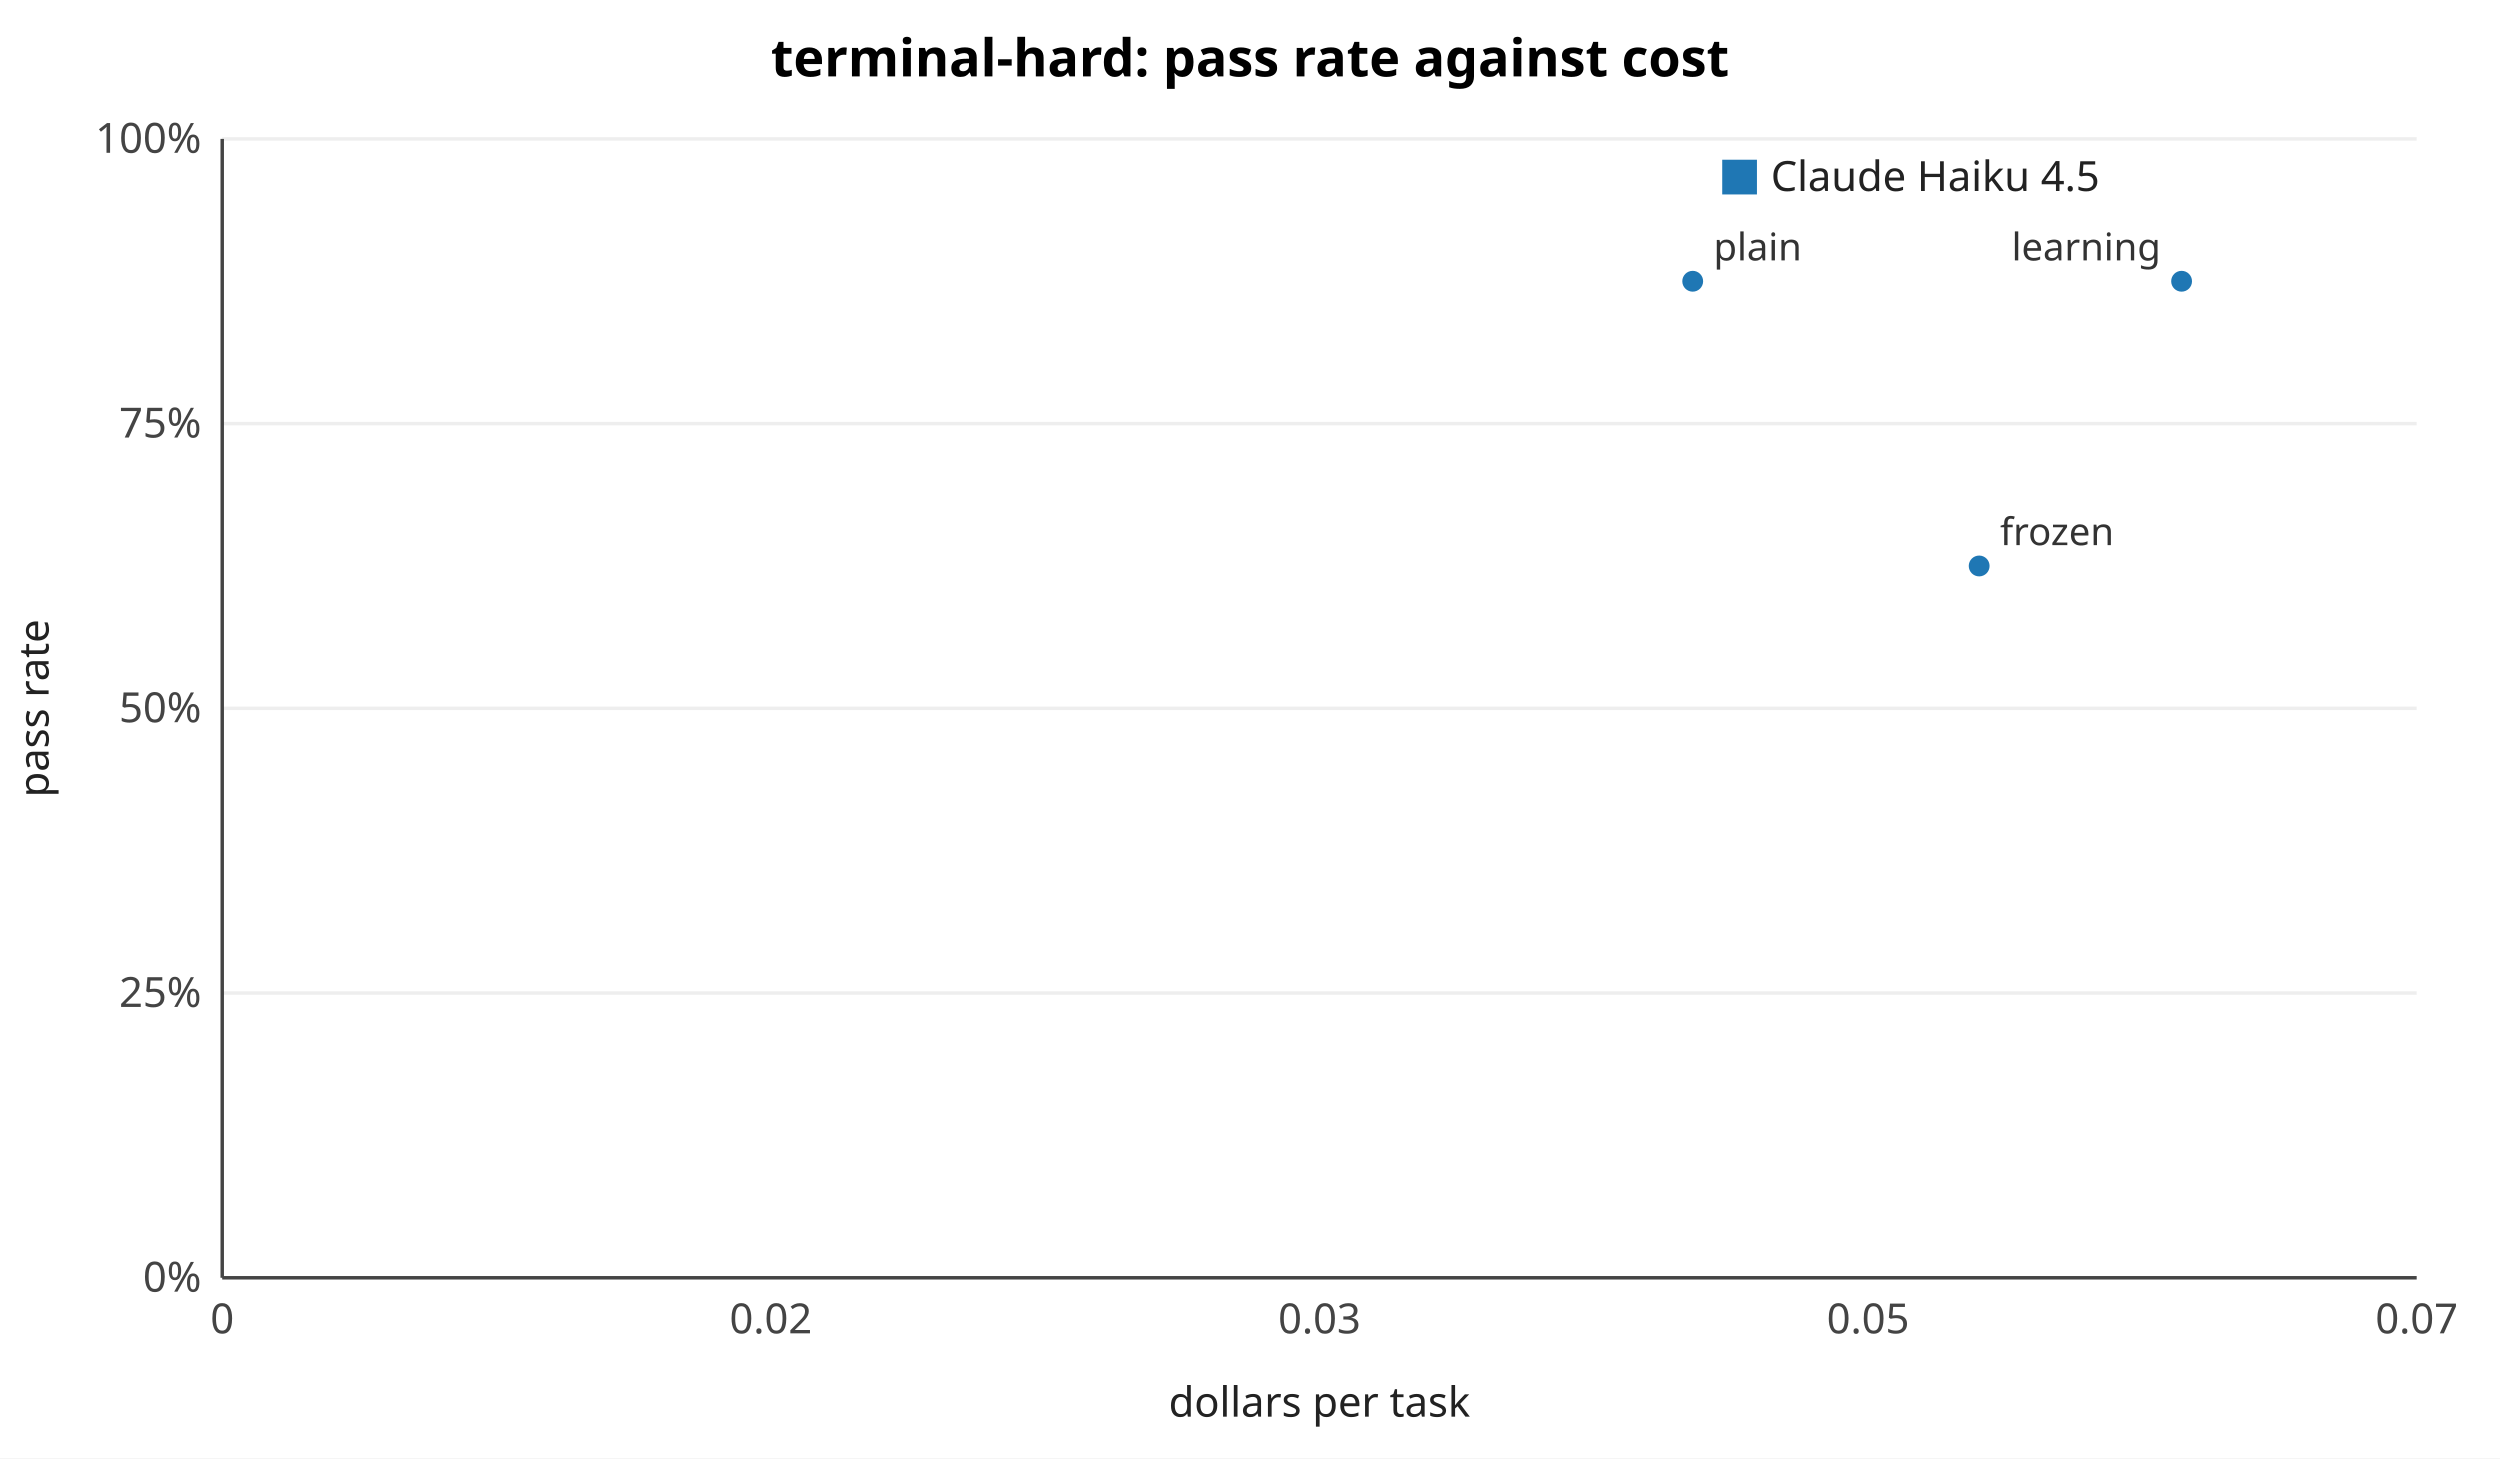
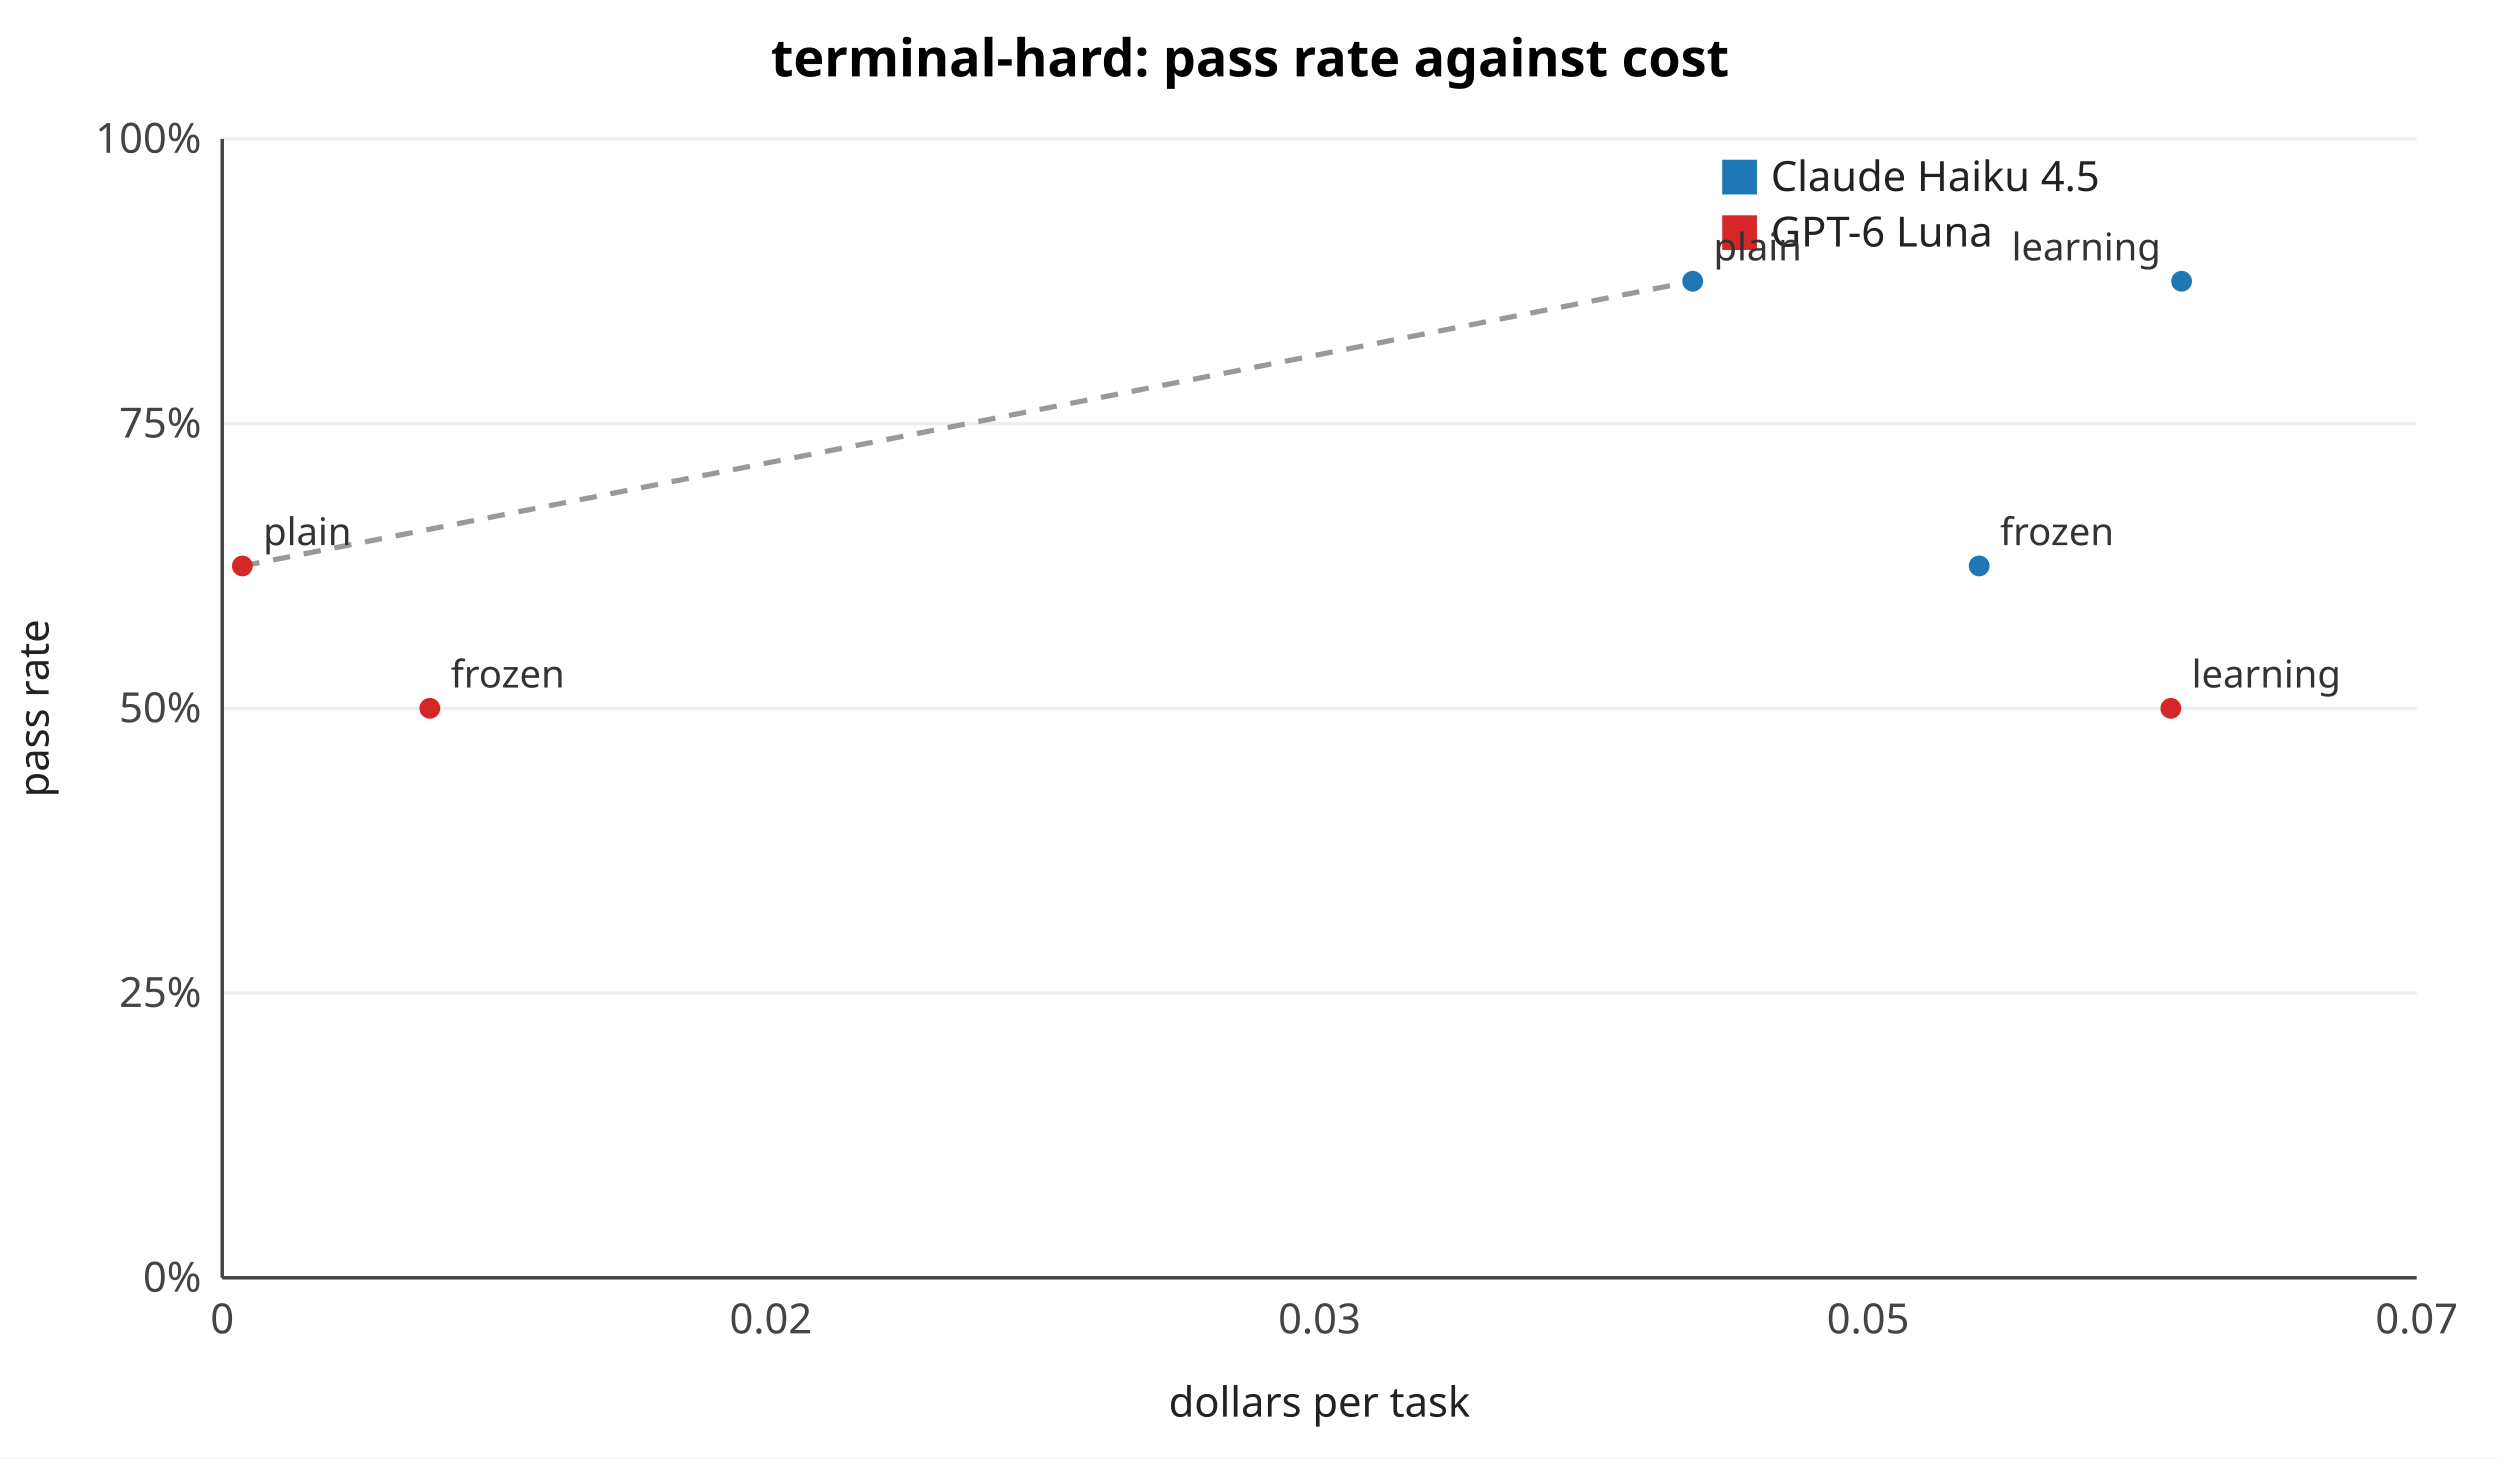
<svg xmlns="http://www.w3.org/2000/svg" width="720" height="420" viewBox="0 0 720 420" font-family="system-ui, sans-serif" font-size="12">
  <rect width="720" height="420" fill="#ffffff" />
  <text x="360" y="22" text-anchor="middle" font-size="15" font-weight="600">terminal-hard: pass rate against cost</text>
  <text x="64" y="384" text-anchor="middle" fill="#444">0</text>
  <text x="58" y="372" text-anchor="end" fill="#444">0%</text>
  <line x1="64" y1="368" x2="696" y2="368" stroke="#eee" />
  <text x="222" y="384" text-anchor="middle" fill="#444">0.02</text>
  <text x="58" y="290" text-anchor="end" fill="#444">25%</text>
  <line x1="64" y1="286" x2="696" y2="286" stroke="#eee" />
  <text x="380" y="384" text-anchor="middle" fill="#444">0.03</text>
  <text x="58" y="208" text-anchor="end" fill="#444">50%</text>
  <line x1="64" y1="204" x2="696" y2="204" stroke="#eee" />
  <text x="538" y="384" text-anchor="middle" fill="#444">0.05</text>
  <text x="58" y="126" text-anchor="end" fill="#444">75%</text>
  <line x1="64" y1="122" x2="696" y2="122" stroke="#eee" />
  <text x="696" y="384" text-anchor="middle" fill="#444">0.07</text>
  <text x="58" y="44" text-anchor="end" fill="#444">100%</text>
  <line x1="64" y1="40" x2="696" y2="40" stroke="#eee" />
  <line x1="64" y1="368" x2="696" y2="368" stroke="#444" />
  <line x1="64" y1="40" x2="64" y2="368" stroke="#444" />
  <text x="380" y="408" text-anchor="middle" fill="#222">dollars per task</text>
  <text transform="translate(14 204) rotate(-90)" text-anchor="middle" fill="#222">pass rate</text>
+   <polyline fill="none" stroke="#999" stroke-width="1.5" stroke-dasharray="5 4" points="69.8,163.0 487.5,81.0" />
  <circle cx="628.3" cy="81.0" r="3" fill="#1f77b4" />
  <circle cx="570.0" cy="163.0" r="3" fill="#1f77b4" />
  <circle cx="487.5" cy="81.0" r="3" fill="#1f77b4" />
  <rect x="496" y="46" width="10" height="10" fill="#1f77b4" />
  <text x="510" y="55" fill="#222">Claude Haiku 4.5</text>
+   <circle cx="625.2" cy="204.0" r="3" fill="#d62728" />
+   <circle cx="123.8" cy="204.0" r="3" fill="#d62728" />
+   <circle cx="69.8" cy="163.0" r="3" fill="#d62728" />
+   <rect x="496" y="62" width="10" height="10" fill="#d62728" />
+   <text x="510" y="71" fill="#222">GPT-6 Luna</text>
  <text x="622.3" y="75.0" text-anchor="end" font-size="11" fill="#333">learning</text>
  <text x="576.0" y="157.0" text-anchor="start" font-size="11" fill="#333">frozen</text>
  <text x="493.5" y="75.0" text-anchor="start" font-size="11" fill="#333">plain</text>
+   <text x="631.2" y="198.0" text-anchor="start" font-size="11" fill="#333">learning</text>
+   <text x="129.8" y="198.0" text-anchor="start" font-size="11" fill="#333">frozen</text>
+   <text x="75.8" y="157.0" text-anchor="start" font-size="11" fill="#333">plain</text>
</svg>
